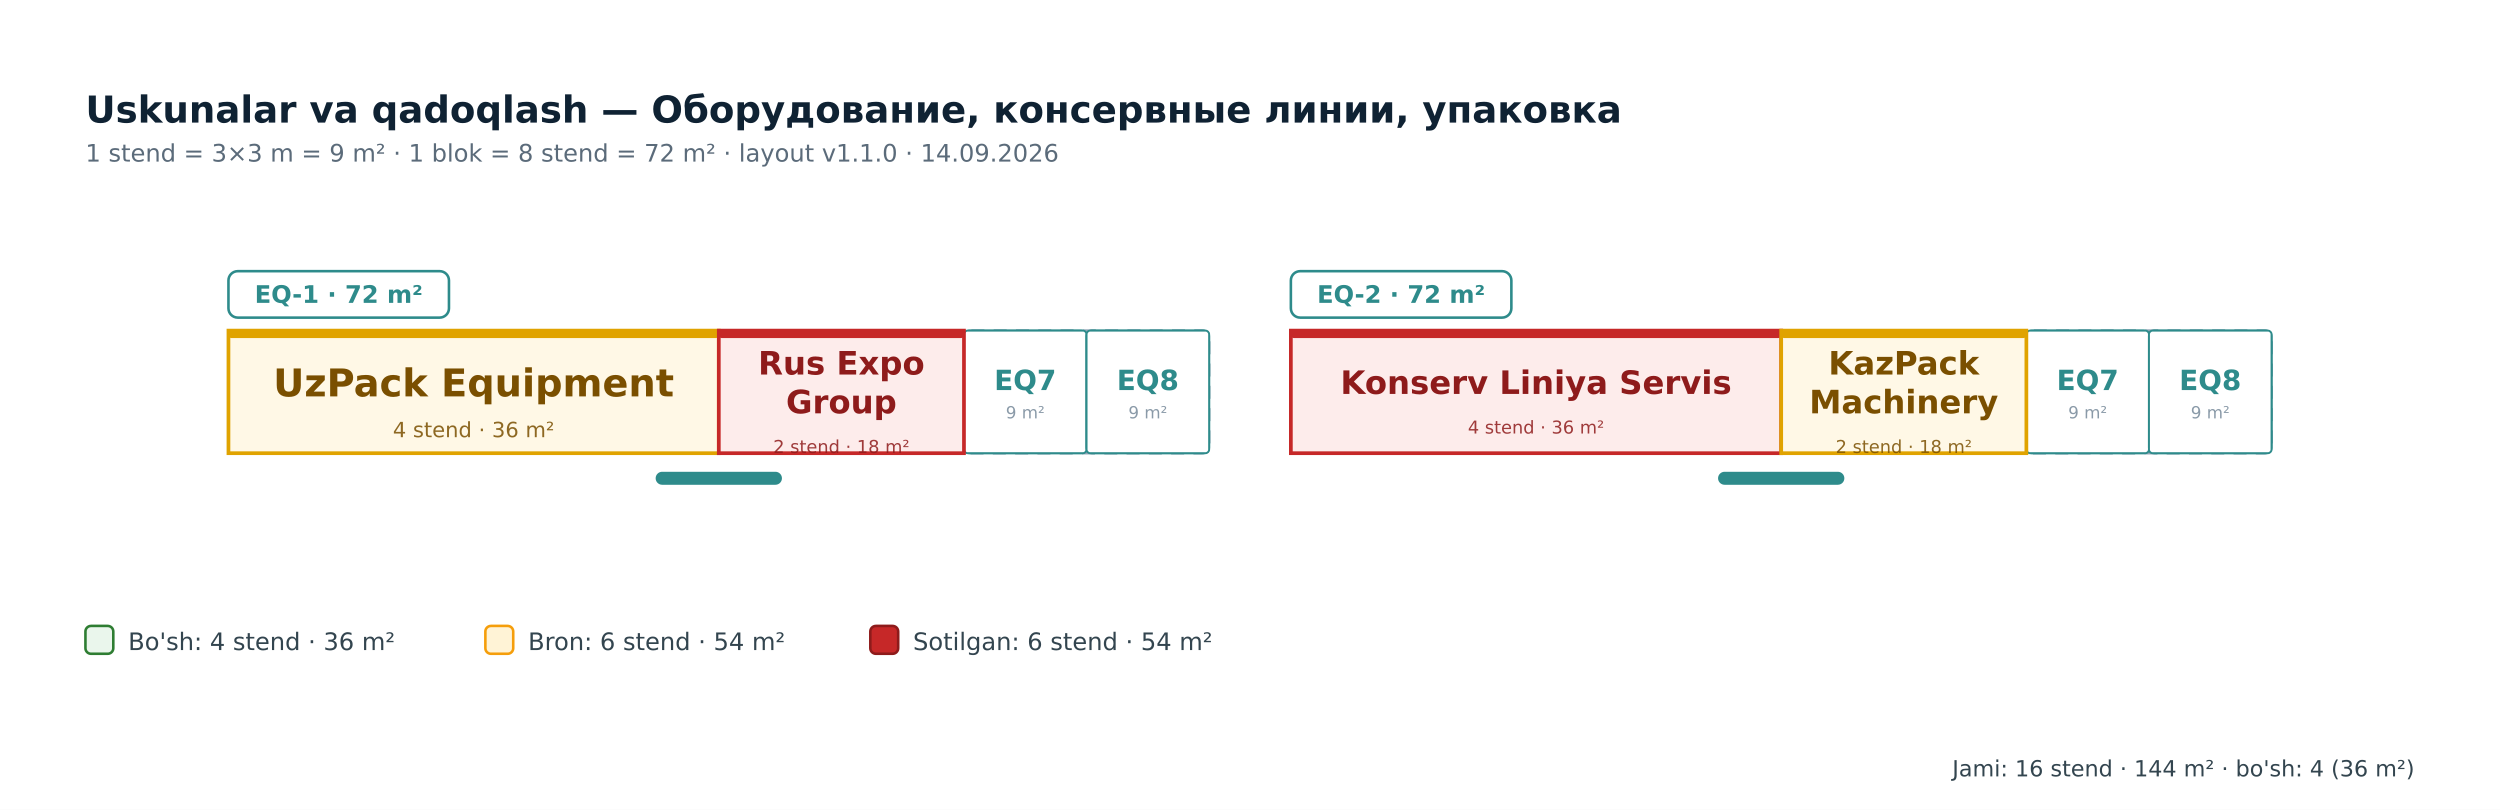
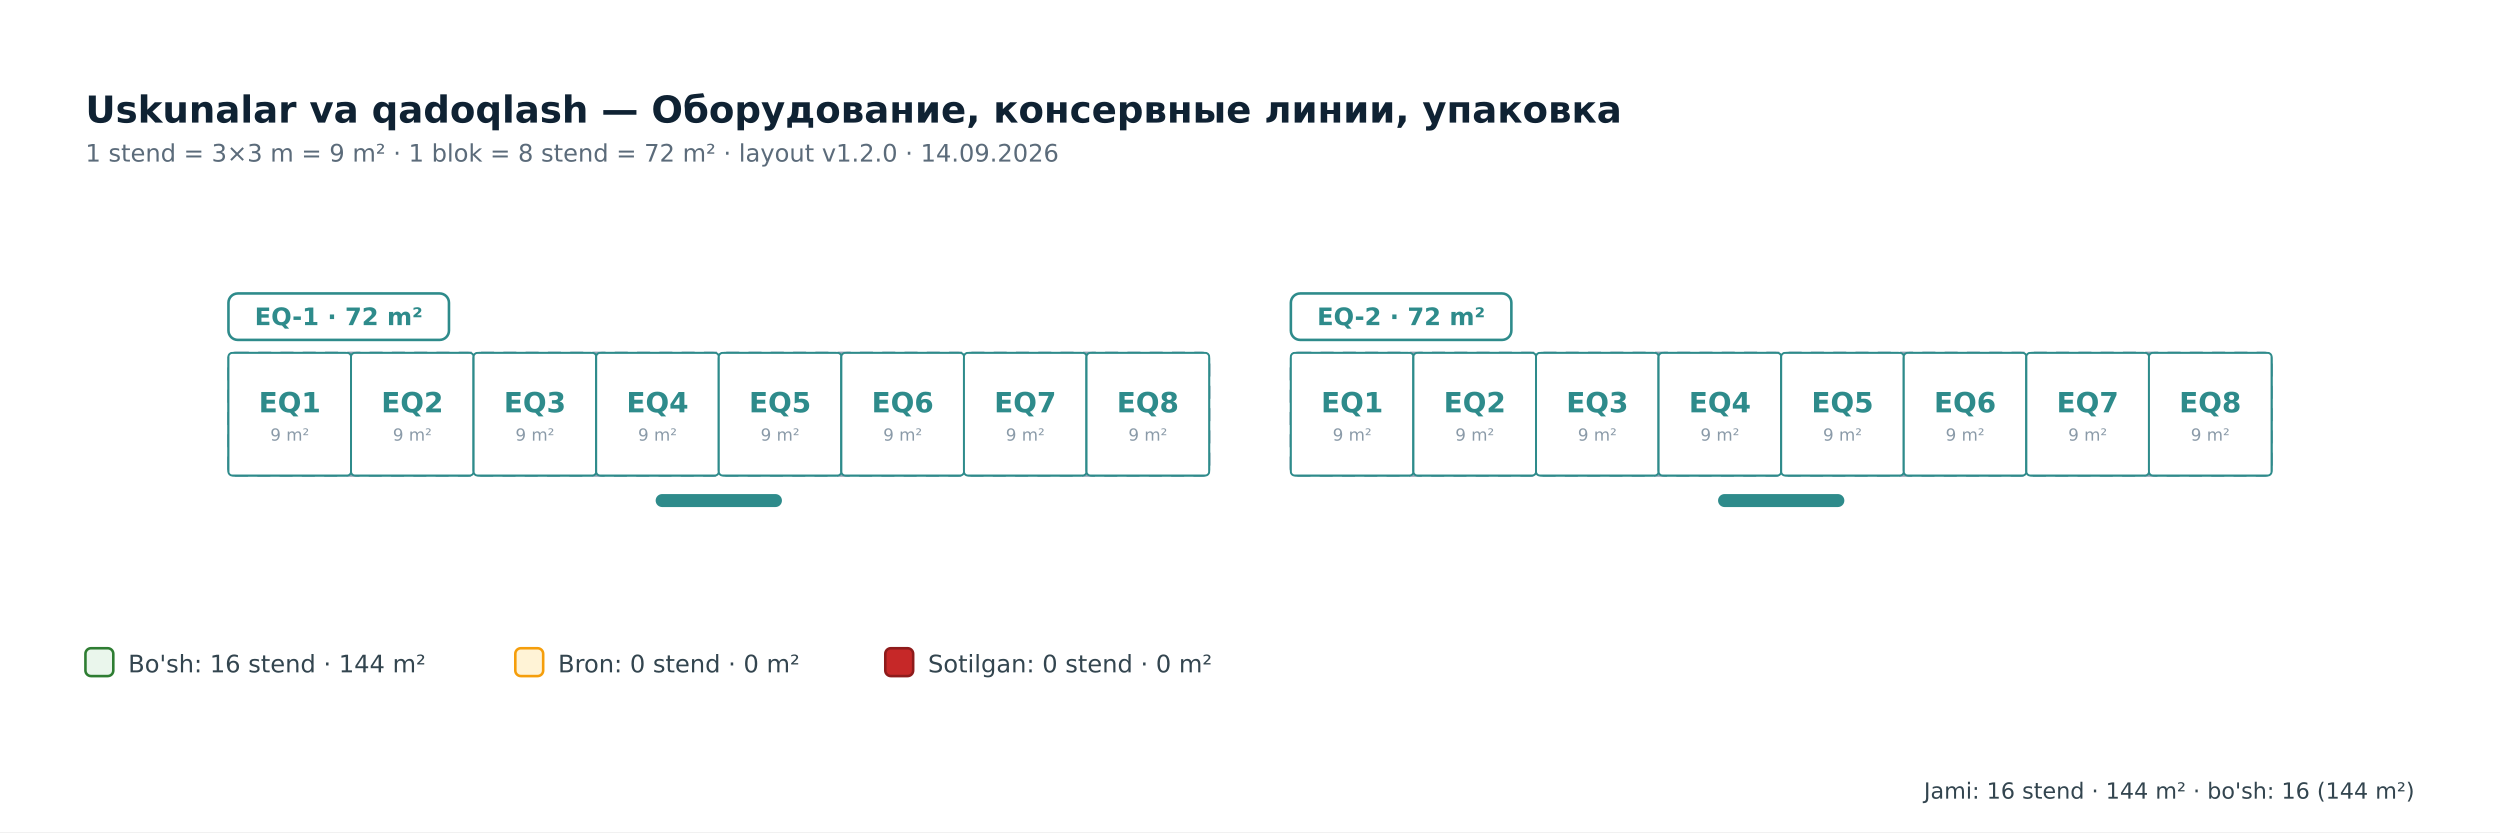
- <svg xmlns="http://www.w3.org/2000/svg" width="1346" height="436" viewBox="0 0 1346 436" font-family="DejaVu Sans, Helvetica, Arial, sans-serif">
-   <rect width="1346" height="436" fill="#ffffff" />
+ <svg xmlns="http://www.w3.org/2000/svg" width="1346" height="448" viewBox="0 0 1346 448" font-family="DejaVu Sans, Helvetica, Arial, sans-serif">
+   <rect width="1346" height="448" fill="#ffffff" />
  <text x="46" y="66" font-size="20" font-weight="bold" fill="#0f2233">Uskunalar va qadoqlash — Оборудование, консервные линии, упаковка</text>
-   <text x="46" y="87" font-size="13" fill="#5b6b7a">1 stend = 3×3 m = 9 m² · 1 blok = 8 stend = 72 m² · layout v1.1.0 · 14.09.2026</text>
-   <rect x="123.00" y="178.00" width="528.00" height="66.00" fill="none" stroke="#90a4b5" stroke-width="1.4" stroke-dasharray="7 5" rx="4" />
-   <rect x="123.00" y="146.00" width="118.72" height="25" rx="5" fill="#ffffff" stroke="#2E8B8B" stroke-width="1.4" />
-   <text x="182.36" y="163.05" font-size="13" font-weight="bold" fill="#2E8B8B" text-anchor="middle">EQ-1 · 72 m²</text>
-   <rect x="519.00" y="178.00" width="66.00" height="66.00" rx="3" fill="#eaf6ec" stroke="#2E8B8B" stroke-width="1.1" />
-   <rect x="519.00" y="178.00" width="66.00" height="66.00" rx="2" fill="#ffffff" stroke="#2E8B8B" stroke-width="1.05" />
-   <text x="552.00" y="210.00" font-size="15.00" font-weight="bold" fill="#2E8B8B" text-anchor="middle">EQ7</text>
-   <text x="552.00" y="225.25" font-size="9.00" fill="#8a9aa8" text-anchor="middle">9 m²</text>
-   <rect x="585.00" y="178.00" width="66.00" height="66.00" rx="3" fill="#eaf6ec" stroke="#2E8B8B" stroke-width="1.1" />
-   <rect x="585.00" y="178.00" width="66.00" height="66.00" rx="2" fill="#ffffff" stroke="#2E8B8B" stroke-width="1.05" />
-   <text x="618.00" y="210.00" font-size="15.00" font-weight="bold" fill="#2E8B8B" text-anchor="middle">EQ8</text>
-   <text x="618.00" y="225.25" font-size="9.00" fill="#8a9aa8" text-anchor="middle">9 m²</text>
-   <rect x="353.00" y="254.00" width="68" height="7" rx="3.5" fill="#2E8B8B" />
-   <rect x="695.00" y="178.00" width="528.00" height="66.00" fill="none" stroke="#90a4b5" stroke-width="1.4" stroke-dasharray="7 5" rx="4" />
-   <rect x="695.00" y="146.00" width="118.72" height="25" rx="5" fill="#ffffff" stroke="#2E8B8B" stroke-width="1.4" />
-   <text x="754.36" y="163.05" font-size="13" font-weight="bold" fill="#2E8B8B" text-anchor="middle">EQ-2 · 72 m²</text>
-   <rect x="1091.00" y="178.00" width="66.00" height="66.00" rx="3" fill="#eaf6ec" stroke="#2E8B8B" stroke-width="1.1" />
-   <rect x="1091.00" y="178.00" width="66.00" height="66.00" rx="2" fill="#ffffff" stroke="#2E8B8B" stroke-width="1.05" />
-   <text x="1124.00" y="210.00" font-size="15.00" font-weight="bold" fill="#2E8B8B" text-anchor="middle">EQ7</text>
-   <text x="1124.00" y="225.25" font-size="9.00" fill="#8a9aa8" text-anchor="middle">9 m²</text>
-   <rect x="1157.00" y="178.00" width="66.00" height="66.00" rx="3" fill="#eaf6ec" stroke="#2E8B8B" stroke-width="1.1" />
-   <rect x="1157.00" y="178.00" width="66.00" height="66.00" rx="2" fill="#ffffff" stroke="#2E8B8B" stroke-width="1.05" />
-   <text x="1190.00" y="210.00" font-size="15.00" font-weight="bold" fill="#2E8B8B" text-anchor="middle">EQ8</text>
-   <text x="1190.00" y="225.25" font-size="9.00" fill="#8a9aa8" text-anchor="middle">9 m²</text>
-   <rect x="925.00" y="254.00" width="68" height="7" rx="3.5" fill="#2E8B8B" />
-   <path d="M123 178L189 178L255 178L321 178L387 178L387 244L321 244L255 244L189 244L123 244Z" fill="#fff8e6" stroke="#e0a300" stroke-width="2" />
-   <rect x="123.00" y="178.00" width="264.00" height="4" rx="1.5" fill="#e0a300" />
-   <text x="255.00" y="213.41" font-size="20.63" font-weight="bold" fill="#7a4f00" text-anchor="middle">UzPack Equipment</text>
-   <text x="255.00" y="235.38" font-size="11.34" fill="#7a4f00" text-anchor="middle" opacity="0.85">4 stend · 36 m²</text>
-   <path d="M387 178L453 178L519 178L519 244L453 244L387 244Z" fill="#fdeceb" stroke="#c62828" stroke-width="2" />
-   <rect x="387.00" y="178.00" width="132.00" height="4" rx="1.5" fill="#c62828" />
-   <text x="453.00" y="201.66" font-size="17.39" font-weight="bold" fill="#8e1b1b" text-anchor="middle">Rus Expo</text>
-   <text x="453.00" y="222.53" font-size="17.39" font-weight="bold" fill="#8e1b1b" text-anchor="middle">Group</text>
-   <text x="453.00" y="243.87" font-size="9.57" fill="#8e1b1b" text-anchor="middle" opacity="0.85">2 stend · 18 m²</text>
-   <path d="M695 178L761 178L827 178L893 178L959 178L959 244L893 244L827 244L761 244L695 244Z" fill="#fdeceb" stroke="#c62828" stroke-width="2" />
-   <rect x="695.00" y="178.00" width="264.00" height="4" rx="1.5" fill="#c62828" />
-   <text x="827.00" y="212.10" font-size="17.39" font-weight="bold" fill="#8e1b1b" text-anchor="middle">Konserv Liniya Servis</text>
-   <text x="827.00" y="233.43" font-size="9.57" fill="#8e1b1b" text-anchor="middle" opacity="0.85">4 stend · 36 m²</text>
-   <path d="M959 178L1025 178L1091 178L1091 244L1025 244L959 244Z" fill="#fff8e6" stroke="#e0a300" stroke-width="2" />
-   <rect x="959.00" y="178.00" width="132.00" height="4" rx="1.5" fill="#e0a300" />
-   <text x="1025.00" y="201.66" font-size="17.39" font-weight="bold" fill="#7a4f00" text-anchor="middle">KazPack</text>
-   <text x="1025.00" y="222.53" font-size="17.39" font-weight="bold" fill="#7a4f00" text-anchor="middle">Machinery</text>
-   <text x="1025.00" y="243.87" font-size="9.57" fill="#7a4f00" text-anchor="middle" opacity="0.85">2 stend · 18 m²</text>
-   <rect x="46.00" y="337.00" width="15" height="15" rx="3" fill="#eaf6ec" stroke="#2e7d32" stroke-width="1.4" />
-   <text x="69.00" y="350.00" font-size="13" fill="#33454f">Bo'sh: 4 stend · 36 m²</text>
-   <rect x="261.32" y="337.00" width="15" height="15" rx="3" fill="#fff3d6" stroke="#f59e0b" stroke-width="1.4" />
-   <text x="284.32" y="350.00" font-size="13" fill="#33454f">Bron: 6 stend · 54 m²</text>
-   <rect x="468.58" y="337.00" width="15" height="15" rx="3" fill="#c62828" stroke="#8e1b1b" stroke-width="1.4" />
-   <text x="491.58" y="350.00" font-size="13" fill="#33454f">Sotilgan: 6 stend · 54 m²</text>
-   <text x="1300" y="418" font-size="12" fill="#33454f" text-anchor="end">Jami: 16 stend · 144 m² · bo'sh: 4 (36 m²)</text>
+   <text x="46" y="87" font-size="13" fill="#5b6b7a">1 stend = 3×3 m = 9 m² · 1 blok = 8 stend = 72 m² · layout v1.2.0 · 14.09.2026</text>
+   <rect x="123.00" y="190.00" width="528.00" height="66.00" fill="none" stroke="#90a4b5" stroke-width="1.4" stroke-dasharray="7 5" rx="4" />
+   <rect x="123.00" y="158.00" width="118.72" height="25" rx="5" fill="#ffffff" stroke="#2E8B8B" stroke-width="1.4" />
+   <text x="182.36" y="175.05" font-size="13" font-weight="bold" fill="#2E8B8B" text-anchor="middle">EQ-1 · 72 m²</text>
+   <rect x="123.00" y="190.00" width="66.00" height="66.00" rx="3" fill="#eaf6ec" stroke="#2E8B8B" stroke-width="1.1" />
+   <rect x="123.00" y="190.00" width="66.00" height="66.00" rx="2" fill="#ffffff" stroke="#2E8B8B" stroke-width="1.05" />
+   <text x="156.00" y="222.00" font-size="15.00" font-weight="bold" fill="#2E8B8B" text-anchor="middle">EQ1</text>
+   <text x="156.00" y="237.25" font-size="9.00" fill="#8a9aa8" text-anchor="middle">9 m²</text>
+   <rect x="189.00" y="190.00" width="66.00" height="66.00" rx="3" fill="#eaf6ec" stroke="#2E8B8B" stroke-width="1.1" />
+   <rect x="189.00" y="190.00" width="66.00" height="66.00" rx="2" fill="#ffffff" stroke="#2E8B8B" stroke-width="1.05" />
+   <text x="222.00" y="222.00" font-size="15.00" font-weight="bold" fill="#2E8B8B" text-anchor="middle">EQ2</text>
+   <text x="222.00" y="237.25" font-size="9.00" fill="#8a9aa8" text-anchor="middle">9 m²</text>
+   <rect x="255.00" y="190.00" width="66.00" height="66.00" rx="3" fill="#eaf6ec" stroke="#2E8B8B" stroke-width="1.1" />
+   <rect x="255.00" y="190.00" width="66.00" height="66.00" rx="2" fill="#ffffff" stroke="#2E8B8B" stroke-width="1.05" />
+   <text x="288.00" y="222.00" font-size="15.00" font-weight="bold" fill="#2E8B8B" text-anchor="middle">EQ3</text>
+   <text x="288.00" y="237.25" font-size="9.00" fill="#8a9aa8" text-anchor="middle">9 m²</text>
+   <rect x="321.00" y="190.00" width="66.00" height="66.00" rx="3" fill="#eaf6ec" stroke="#2E8B8B" stroke-width="1.1" />
+   <rect x="321.00" y="190.00" width="66.00" height="66.00" rx="2" fill="#ffffff" stroke="#2E8B8B" stroke-width="1.05" />
+   <text x="354.00" y="222.00" font-size="15.00" font-weight="bold" fill="#2E8B8B" text-anchor="middle">EQ4</text>
+   <text x="354.00" y="237.25" font-size="9.00" fill="#8a9aa8" text-anchor="middle">9 m²</text>
+   <rect x="387.00" y="190.00" width="66.00" height="66.00" rx="3" fill="#eaf6ec" stroke="#2E8B8B" stroke-width="1.1" />
+   <rect x="387.00" y="190.00" width="66.00" height="66.00" rx="2" fill="#ffffff" stroke="#2E8B8B" stroke-width="1.05" />
+   <text x="420.00" y="222.00" font-size="15.00" font-weight="bold" fill="#2E8B8B" text-anchor="middle">EQ5</text>
+   <text x="420.00" y="237.25" font-size="9.00" fill="#8a9aa8" text-anchor="middle">9 m²</text>
+   <rect x="453.00" y="190.00" width="66.00" height="66.00" rx="3" fill="#eaf6ec" stroke="#2E8B8B" stroke-width="1.1" />
+   <rect x="453.00" y="190.00" width="66.00" height="66.00" rx="2" fill="#ffffff" stroke="#2E8B8B" stroke-width="1.05" />
+   <text x="486.00" y="222.00" font-size="15.00" font-weight="bold" fill="#2E8B8B" text-anchor="middle">EQ6</text>
+   <text x="486.00" y="237.25" font-size="9.00" fill="#8a9aa8" text-anchor="middle">9 m²</text>
+   <rect x="519.00" y="190.00" width="66.00" height="66.00" rx="3" fill="#eaf6ec" stroke="#2E8B8B" stroke-width="1.1" />
+   <rect x="519.00" y="190.00" width="66.00" height="66.00" rx="2" fill="#ffffff" stroke="#2E8B8B" stroke-width="1.05" />
+   <text x="552.00" y="222.00" font-size="15.00" font-weight="bold" fill="#2E8B8B" text-anchor="middle">EQ7</text>
+   <text x="552.00" y="237.25" font-size="9.00" fill="#8a9aa8" text-anchor="middle">9 m²</text>
+   <rect x="585.00" y="190.00" width="66.00" height="66.00" rx="3" fill="#eaf6ec" stroke="#2E8B8B" stroke-width="1.1" />
+   <rect x="585.00" y="190.00" width="66.00" height="66.00" rx="2" fill="#ffffff" stroke="#2E8B8B" stroke-width="1.05" />
+   <text x="618.00" y="222.00" font-size="15.00" font-weight="bold" fill="#2E8B8B" text-anchor="middle">EQ8</text>
+   <text x="618.00" y="237.25" font-size="9.00" fill="#8a9aa8" text-anchor="middle">9 m²</text>
+   <rect x="353.00" y="266.00" width="68" height="7" rx="3.5" fill="#2E8B8B" />
+   <rect x="695.00" y="190.00" width="528.00" height="66.00" fill="none" stroke="#90a4b5" stroke-width="1.4" stroke-dasharray="7 5" rx="4" />
+   <rect x="695.00" y="158.00" width="118.72" height="25" rx="5" fill="#ffffff" stroke="#2E8B8B" stroke-width="1.4" />
+   <text x="754.36" y="175.05" font-size="13" font-weight="bold" fill="#2E8B8B" text-anchor="middle">EQ-2 · 72 m²</text>
+   <rect x="695.00" y="190.00" width="66.00" height="66.00" rx="3" fill="#eaf6ec" stroke="#2E8B8B" stroke-width="1.1" />
+   <rect x="695.00" y="190.00" width="66.00" height="66.00" rx="2" fill="#ffffff" stroke="#2E8B8B" stroke-width="1.05" />
+   <text x="728.00" y="222.00" font-size="15.00" font-weight="bold" fill="#2E8B8B" text-anchor="middle">EQ1</text>
+   <text x="728.00" y="237.25" font-size="9.00" fill="#8a9aa8" text-anchor="middle">9 m²</text>
+   <rect x="761.00" y="190.00" width="66.00" height="66.00" rx="3" fill="#eaf6ec" stroke="#2E8B8B" stroke-width="1.1" />
+   <rect x="761.00" y="190.00" width="66.00" height="66.00" rx="2" fill="#ffffff" stroke="#2E8B8B" stroke-width="1.05" />
+   <text x="794.00" y="222.00" font-size="15.00" font-weight="bold" fill="#2E8B8B" text-anchor="middle">EQ2</text>
+   <text x="794.00" y="237.25" font-size="9.00" fill="#8a9aa8" text-anchor="middle">9 m²</text>
+   <rect x="827.00" y="190.00" width="66.00" height="66.00" rx="3" fill="#eaf6ec" stroke="#2E8B8B" stroke-width="1.1" />
+   <rect x="827.00" y="190.00" width="66.00" height="66.00" rx="2" fill="#ffffff" stroke="#2E8B8B" stroke-width="1.05" />
+   <text x="860.00" y="222.00" font-size="15.00" font-weight="bold" fill="#2E8B8B" text-anchor="middle">EQ3</text>
+   <text x="860.00" y="237.25" font-size="9.00" fill="#8a9aa8" text-anchor="middle">9 m²</text>
+   <rect x="893.00" y="190.00" width="66.00" height="66.00" rx="3" fill="#eaf6ec" stroke="#2E8B8B" stroke-width="1.1" />
+   <rect x="893.00" y="190.00" width="66.00" height="66.00" rx="2" fill="#ffffff" stroke="#2E8B8B" stroke-width="1.05" />
+   <text x="926.00" y="222.00" font-size="15.00" font-weight="bold" fill="#2E8B8B" text-anchor="middle">EQ4</text>
+   <text x="926.00" y="237.25" font-size="9.00" fill="#8a9aa8" text-anchor="middle">9 m²</text>
+   <rect x="959.00" y="190.00" width="66.00" height="66.00" rx="3" fill="#eaf6ec" stroke="#2E8B8B" stroke-width="1.1" />
+   <rect x="959.00" y="190.00" width="66.00" height="66.00" rx="2" fill="#ffffff" stroke="#2E8B8B" stroke-width="1.05" />
+   <text x="992.00" y="222.00" font-size="15.00" font-weight="bold" fill="#2E8B8B" text-anchor="middle">EQ5</text>
+   <text x="992.00" y="237.25" font-size="9.00" fill="#8a9aa8" text-anchor="middle">9 m²</text>
+   <rect x="1025.00" y="190.00" width="66.00" height="66.00" rx="3" fill="#eaf6ec" stroke="#2E8B8B" stroke-width="1.1" />
+   <rect x="1025.00" y="190.00" width="66.00" height="66.00" rx="2" fill="#ffffff" stroke="#2E8B8B" stroke-width="1.05" />
+   <text x="1058.00" y="222.00" font-size="15.00" font-weight="bold" fill="#2E8B8B" text-anchor="middle">EQ6</text>
+   <text x="1058.00" y="237.25" font-size="9.00" fill="#8a9aa8" text-anchor="middle">9 m²</text>
+   <rect x="1091.00" y="190.00" width="66.00" height="66.00" rx="3" fill="#eaf6ec" stroke="#2E8B8B" stroke-width="1.1" />
+   <rect x="1091.00" y="190.00" width="66.00" height="66.00" rx="2" fill="#ffffff" stroke="#2E8B8B" stroke-width="1.05" />
+   <text x="1124.00" y="222.00" font-size="15.00" font-weight="bold" fill="#2E8B8B" text-anchor="middle">EQ7</text>
+   <text x="1124.00" y="237.25" font-size="9.00" fill="#8a9aa8" text-anchor="middle">9 m²</text>
+   <rect x="1157.00" y="190.00" width="66.00" height="66.00" rx="3" fill="#eaf6ec" stroke="#2E8B8B" stroke-width="1.1" />
+   <rect x="1157.00" y="190.00" width="66.00" height="66.00" rx="2" fill="#ffffff" stroke="#2E8B8B" stroke-width="1.05" />
+   <text x="1190.00" y="222.00" font-size="15.00" font-weight="bold" fill="#2E8B8B" text-anchor="middle">EQ8</text>
+   <text x="1190.00" y="237.25" font-size="9.00" fill="#8a9aa8" text-anchor="middle">9 m²</text>
+   <rect x="925.00" y="266.00" width="68" height="7" rx="3.5" fill="#2E8B8B" />
+   <rect x="46.00" y="349.00" width="15" height="15" rx="3" fill="#eaf6ec" stroke="#2e7d32" stroke-width="1.4" />
+   <text x="69.00" y="362.00" font-size="13" fill="#33454f">Bo'sh: 16 stend · 144 m²</text>
+   <rect x="277.44" y="349.00" width="15" height="15" rx="3" fill="#fff3d6" stroke="#f59e0b" stroke-width="1.4" />
+   <text x="300.44" y="362.00" font-size="13" fill="#33454f">Bron: 0 stend · 0 m²</text>
+   <rect x="476.64" y="349.00" width="15" height="15" rx="3" fill="#c62828" stroke="#8e1b1b" stroke-width="1.4" />
+   <text x="499.64" y="362.00" font-size="13" fill="#33454f">Sotilgan: 0 stend · 0 m²</text>
+   <text x="1300" y="430" font-size="12" fill="#33454f" text-anchor="end">Jami: 16 stend · 144 m² · bo'sh: 16 (144 m²)</text>
</svg>
